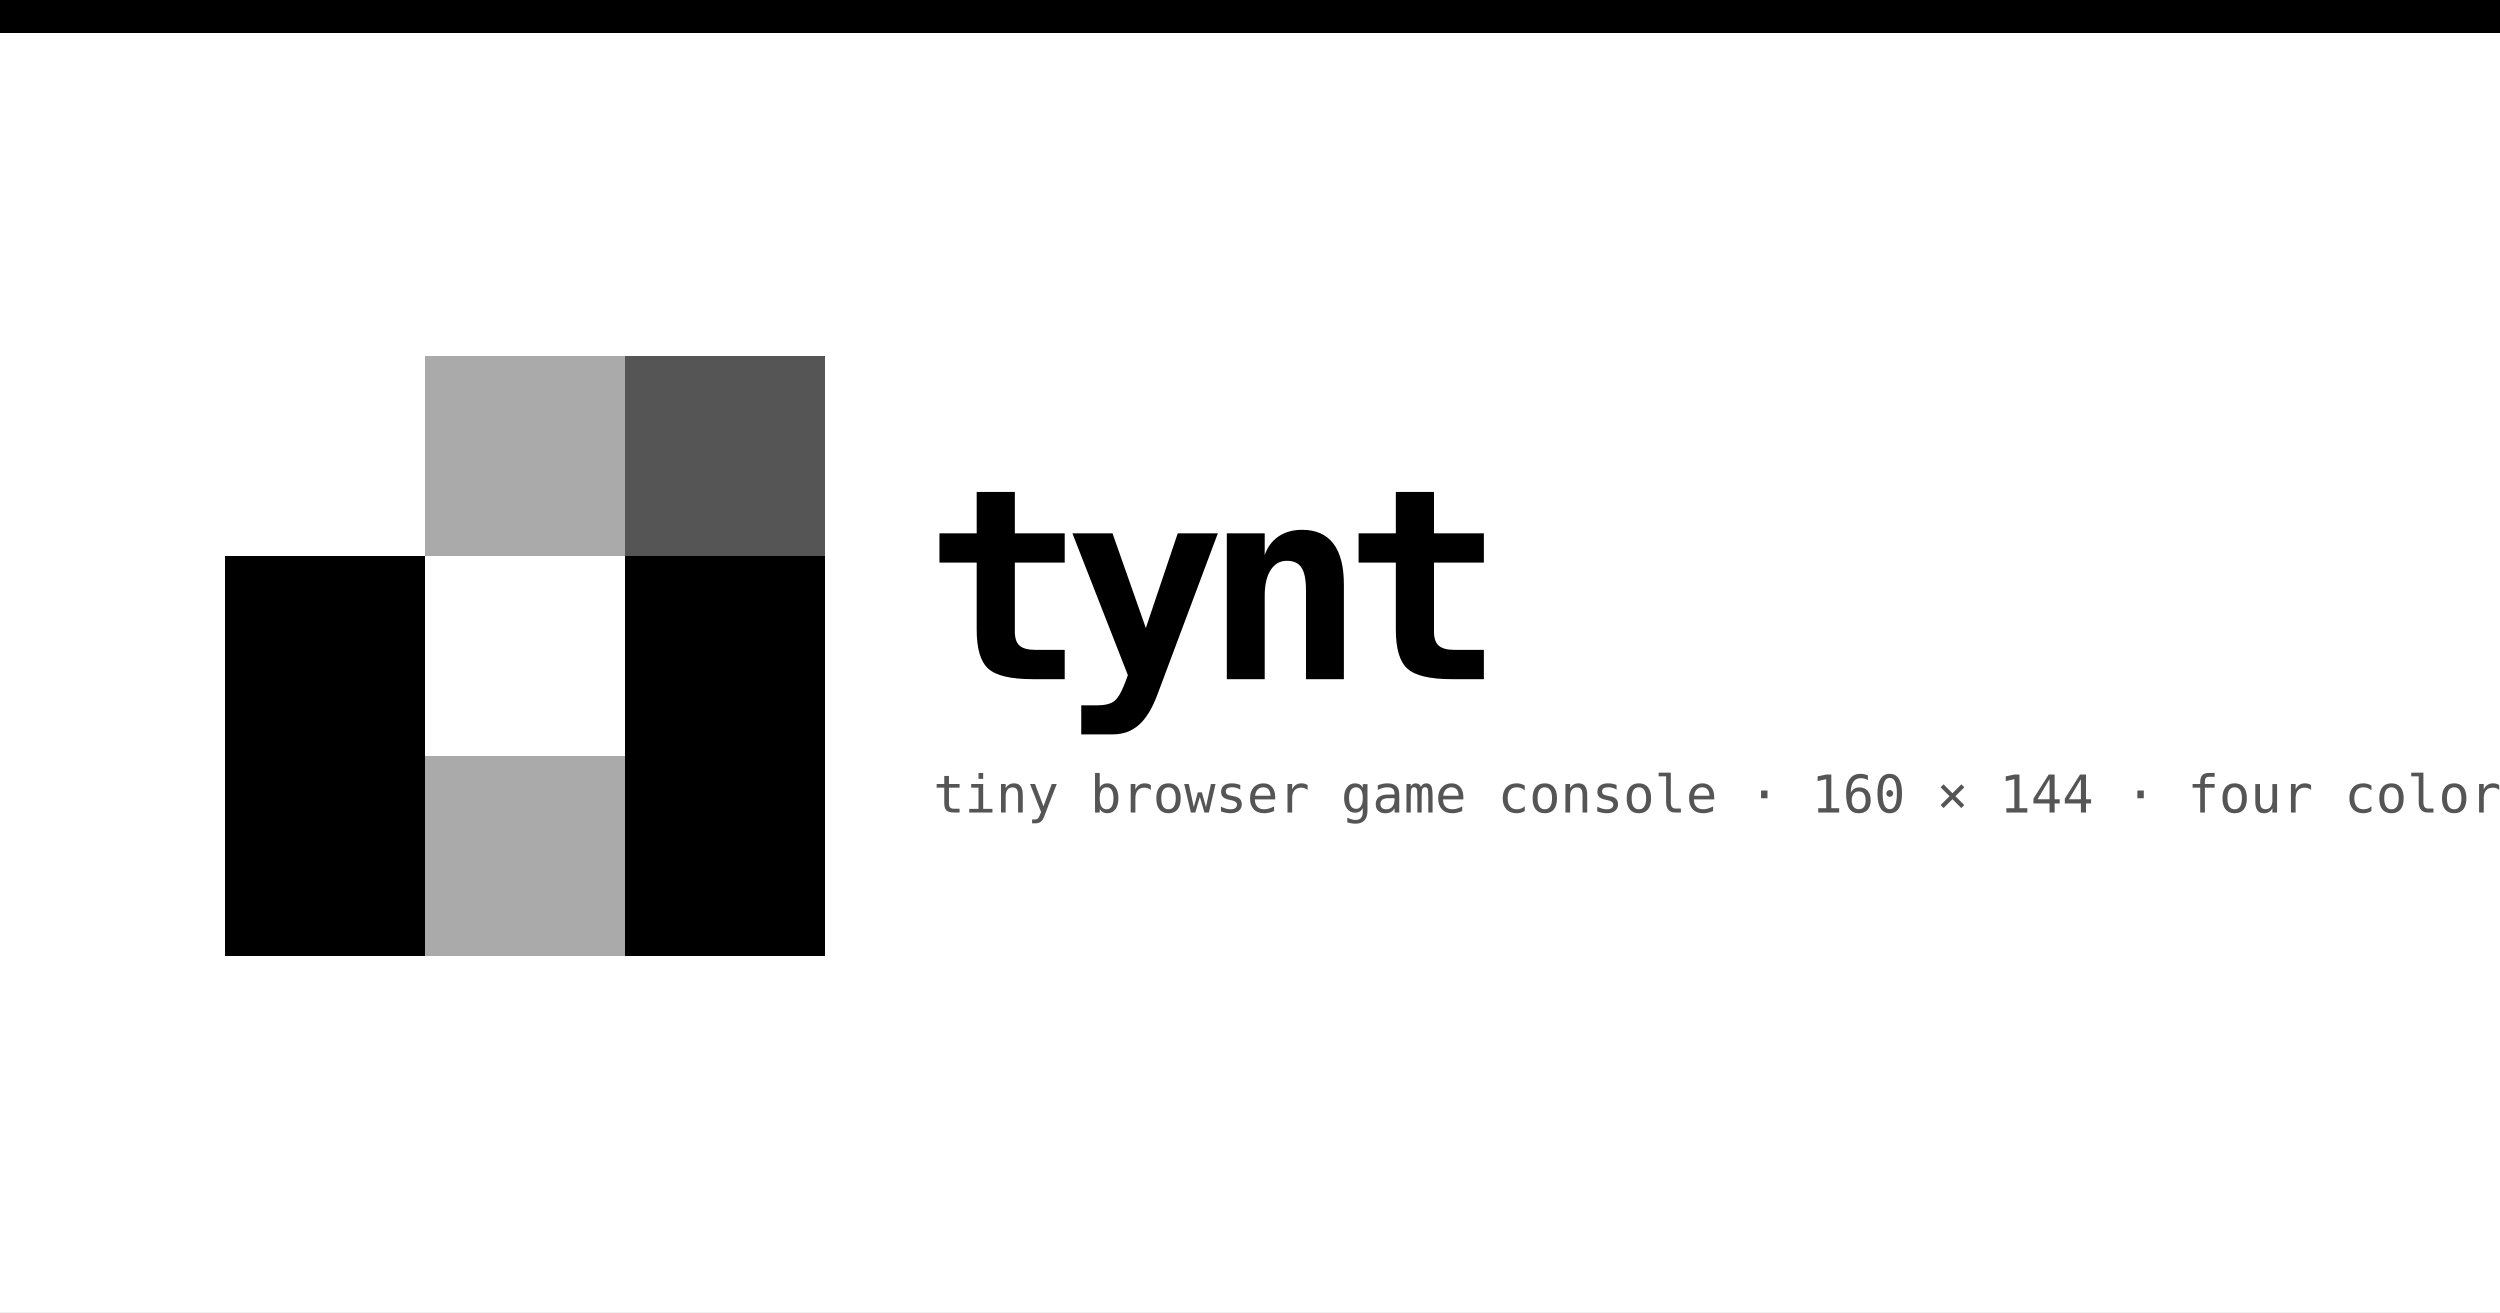
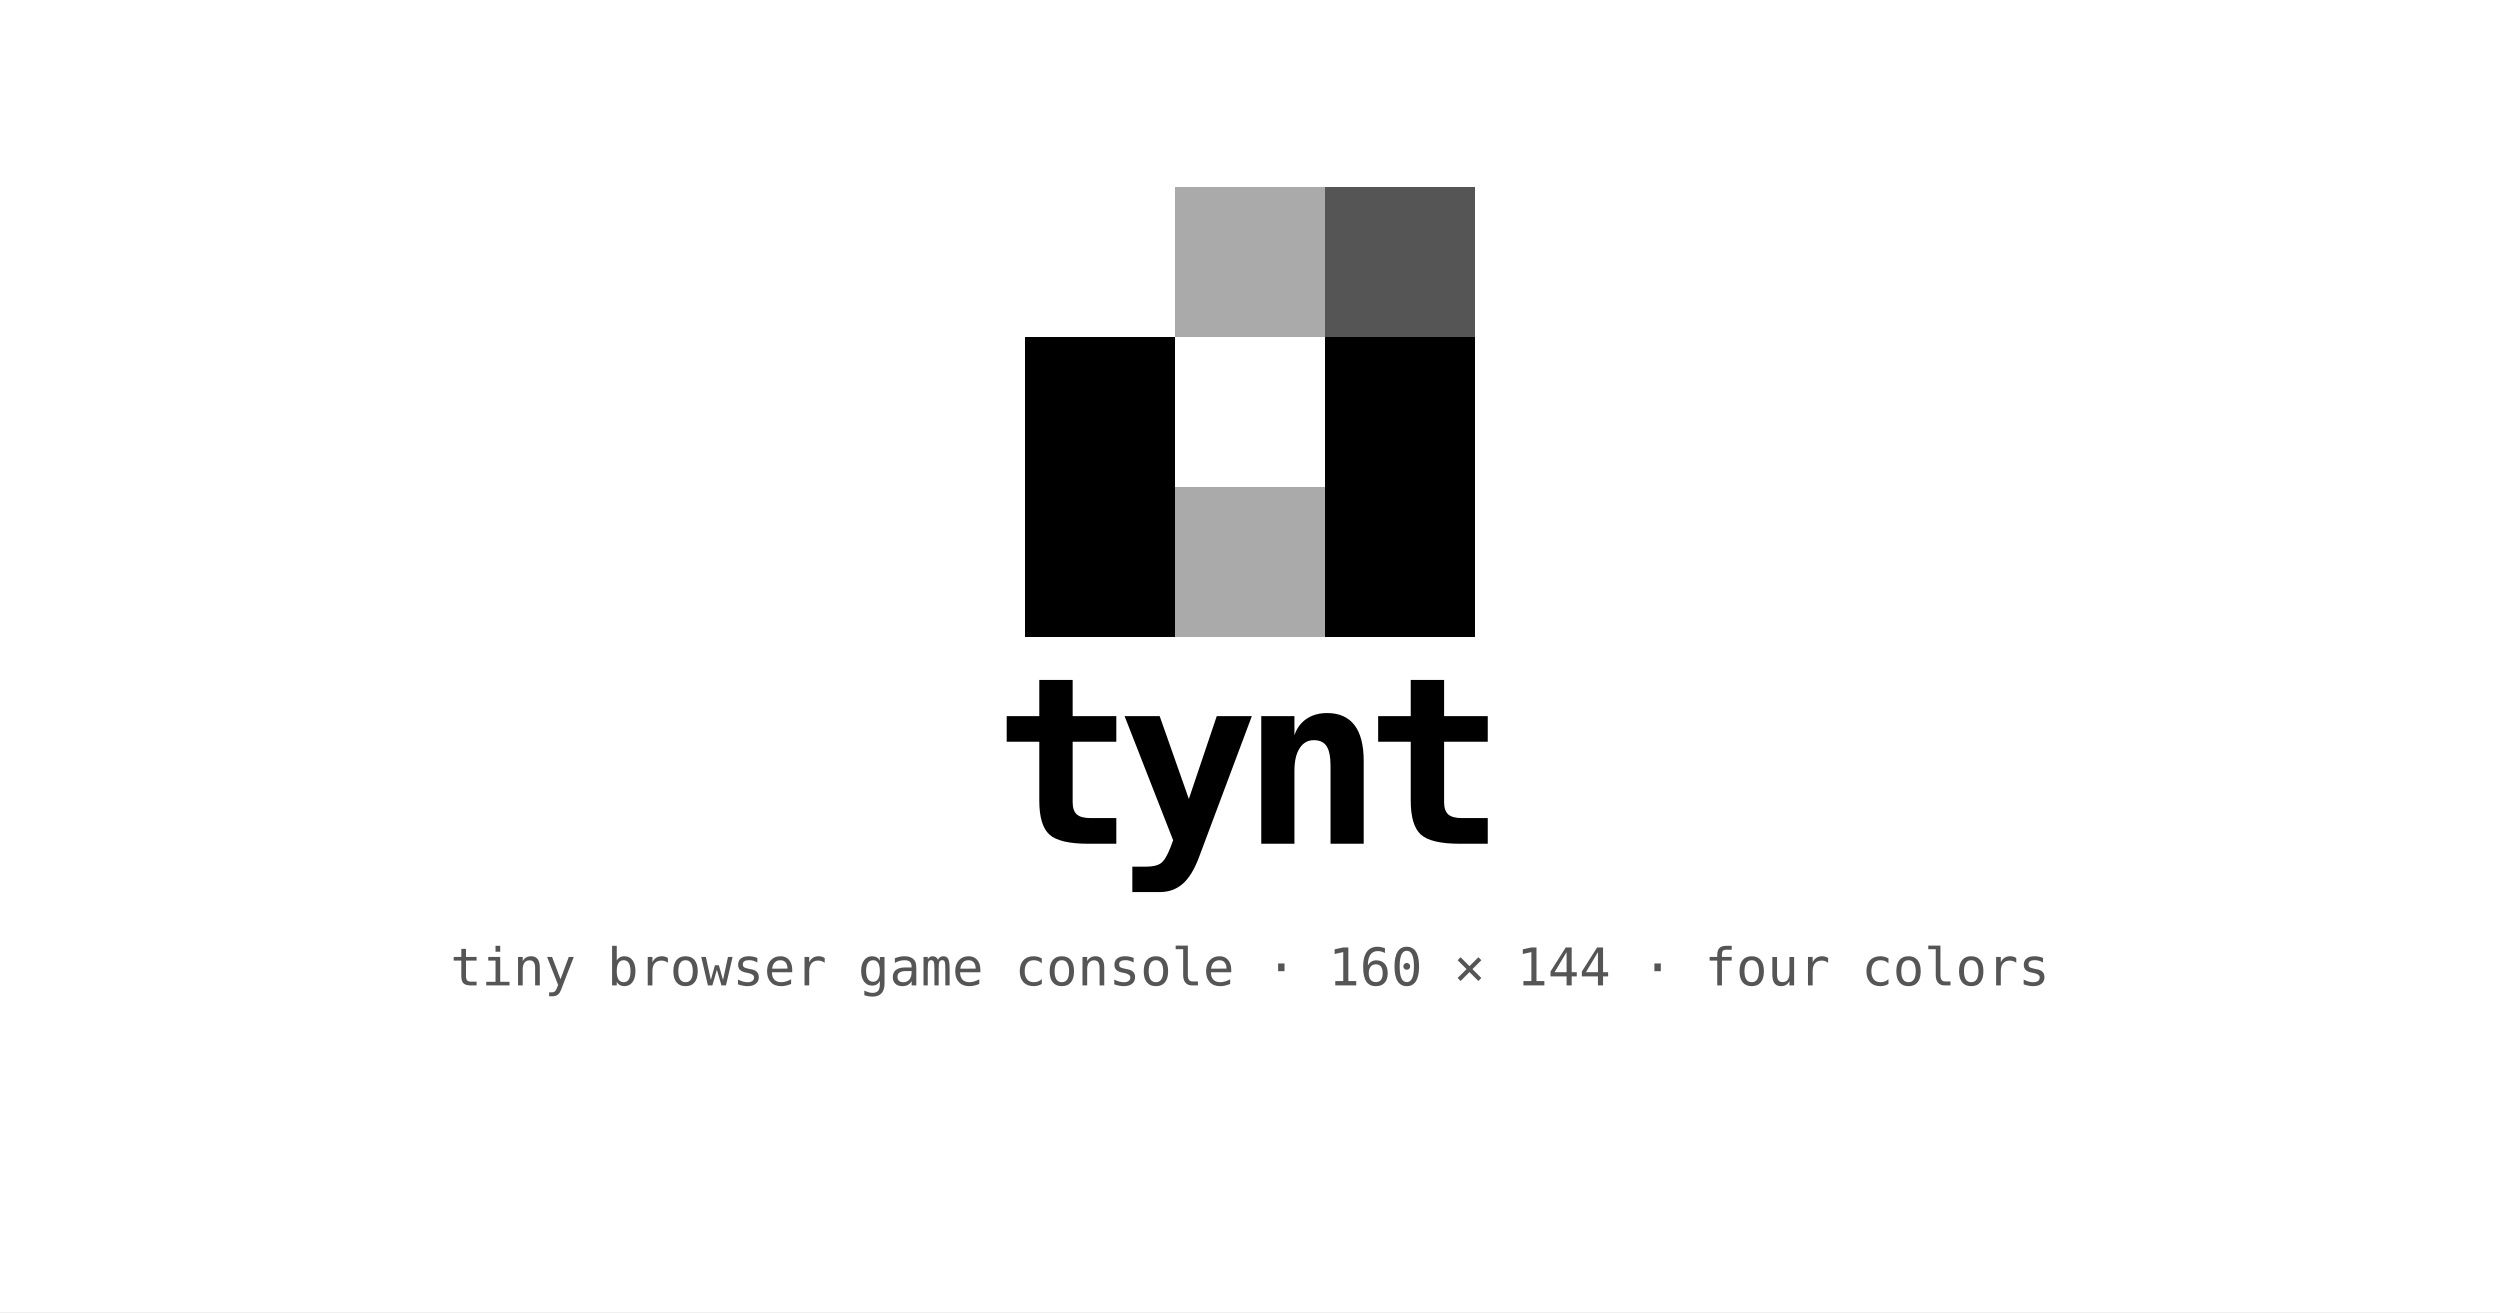
<svg xmlns="http://www.w3.org/2000/svg" width="1200" height="630" viewBox="0 0 1200 630" shape-rendering="crispEdges">
  <rect width="1200" height="630" fill="#fff" />
-   <rect x="0" y="0" width="1200" height="16" fill="#000" />
-   <g transform="translate(108 171) scale(16)">
-     <rect width="18" height="18" fill="#000" />
-     <rect width="6" height="6" fill="#fff" />
-     <rect x="6" width="6" height="6" fill="#aaa" />
-     <rect x="12" width="6" height="6" fill="#555" />
-     <rect x="6" y="6" width="6" height="6" fill="#fff" />
-     <rect x="6" y="12" width="6" height="6" fill="#aaa" />
+   <g id="social-content" transform="translate(600 315)">
+     <g transform="translate(-108 -225) scale(12)">
+       <rect width="18" height="18" fill="#000" />
+       <rect width="6" height="6" fill="#fff" />
+       <rect x="6" width="6" height="6" fill="#aaa" />
+       <rect x="12" width="6" height="6" fill="#555" />
+       <rect x="6" y="6" width="6" height="6" fill="#fff" />
+       <rect x="6" y="12" width="6" height="6" fill="#aaa" />
+     </g>
+     <text x="0" y="90" text-anchor="middle" fill="#000" font-family="ui-monospace, SFMono-Regular, Menlo, monospace" font-size="112" font-weight="700" letter-spacing="-8">tynt</text>
+     <text x="0" y="158" text-anchor="middle" fill="#555" font-family="ui-monospace, SFMono-Regular, Menlo, monospace" font-size="25">tiny browser game console · 160 × 144 · four colors</text>
  </g>
-   <text x="444" y="326" fill="#000" font-family="ui-monospace, SFMono-Regular, Menlo, monospace" font-size="128" font-weight="700" letter-spacing="-10">tynt</text>
-   <text x="448" y="390" fill="#555" font-family="ui-monospace, SFMono-Regular, Menlo, monospace" font-size="25">tiny browser game console · 160 × 144 · four colors</text>
</svg>
